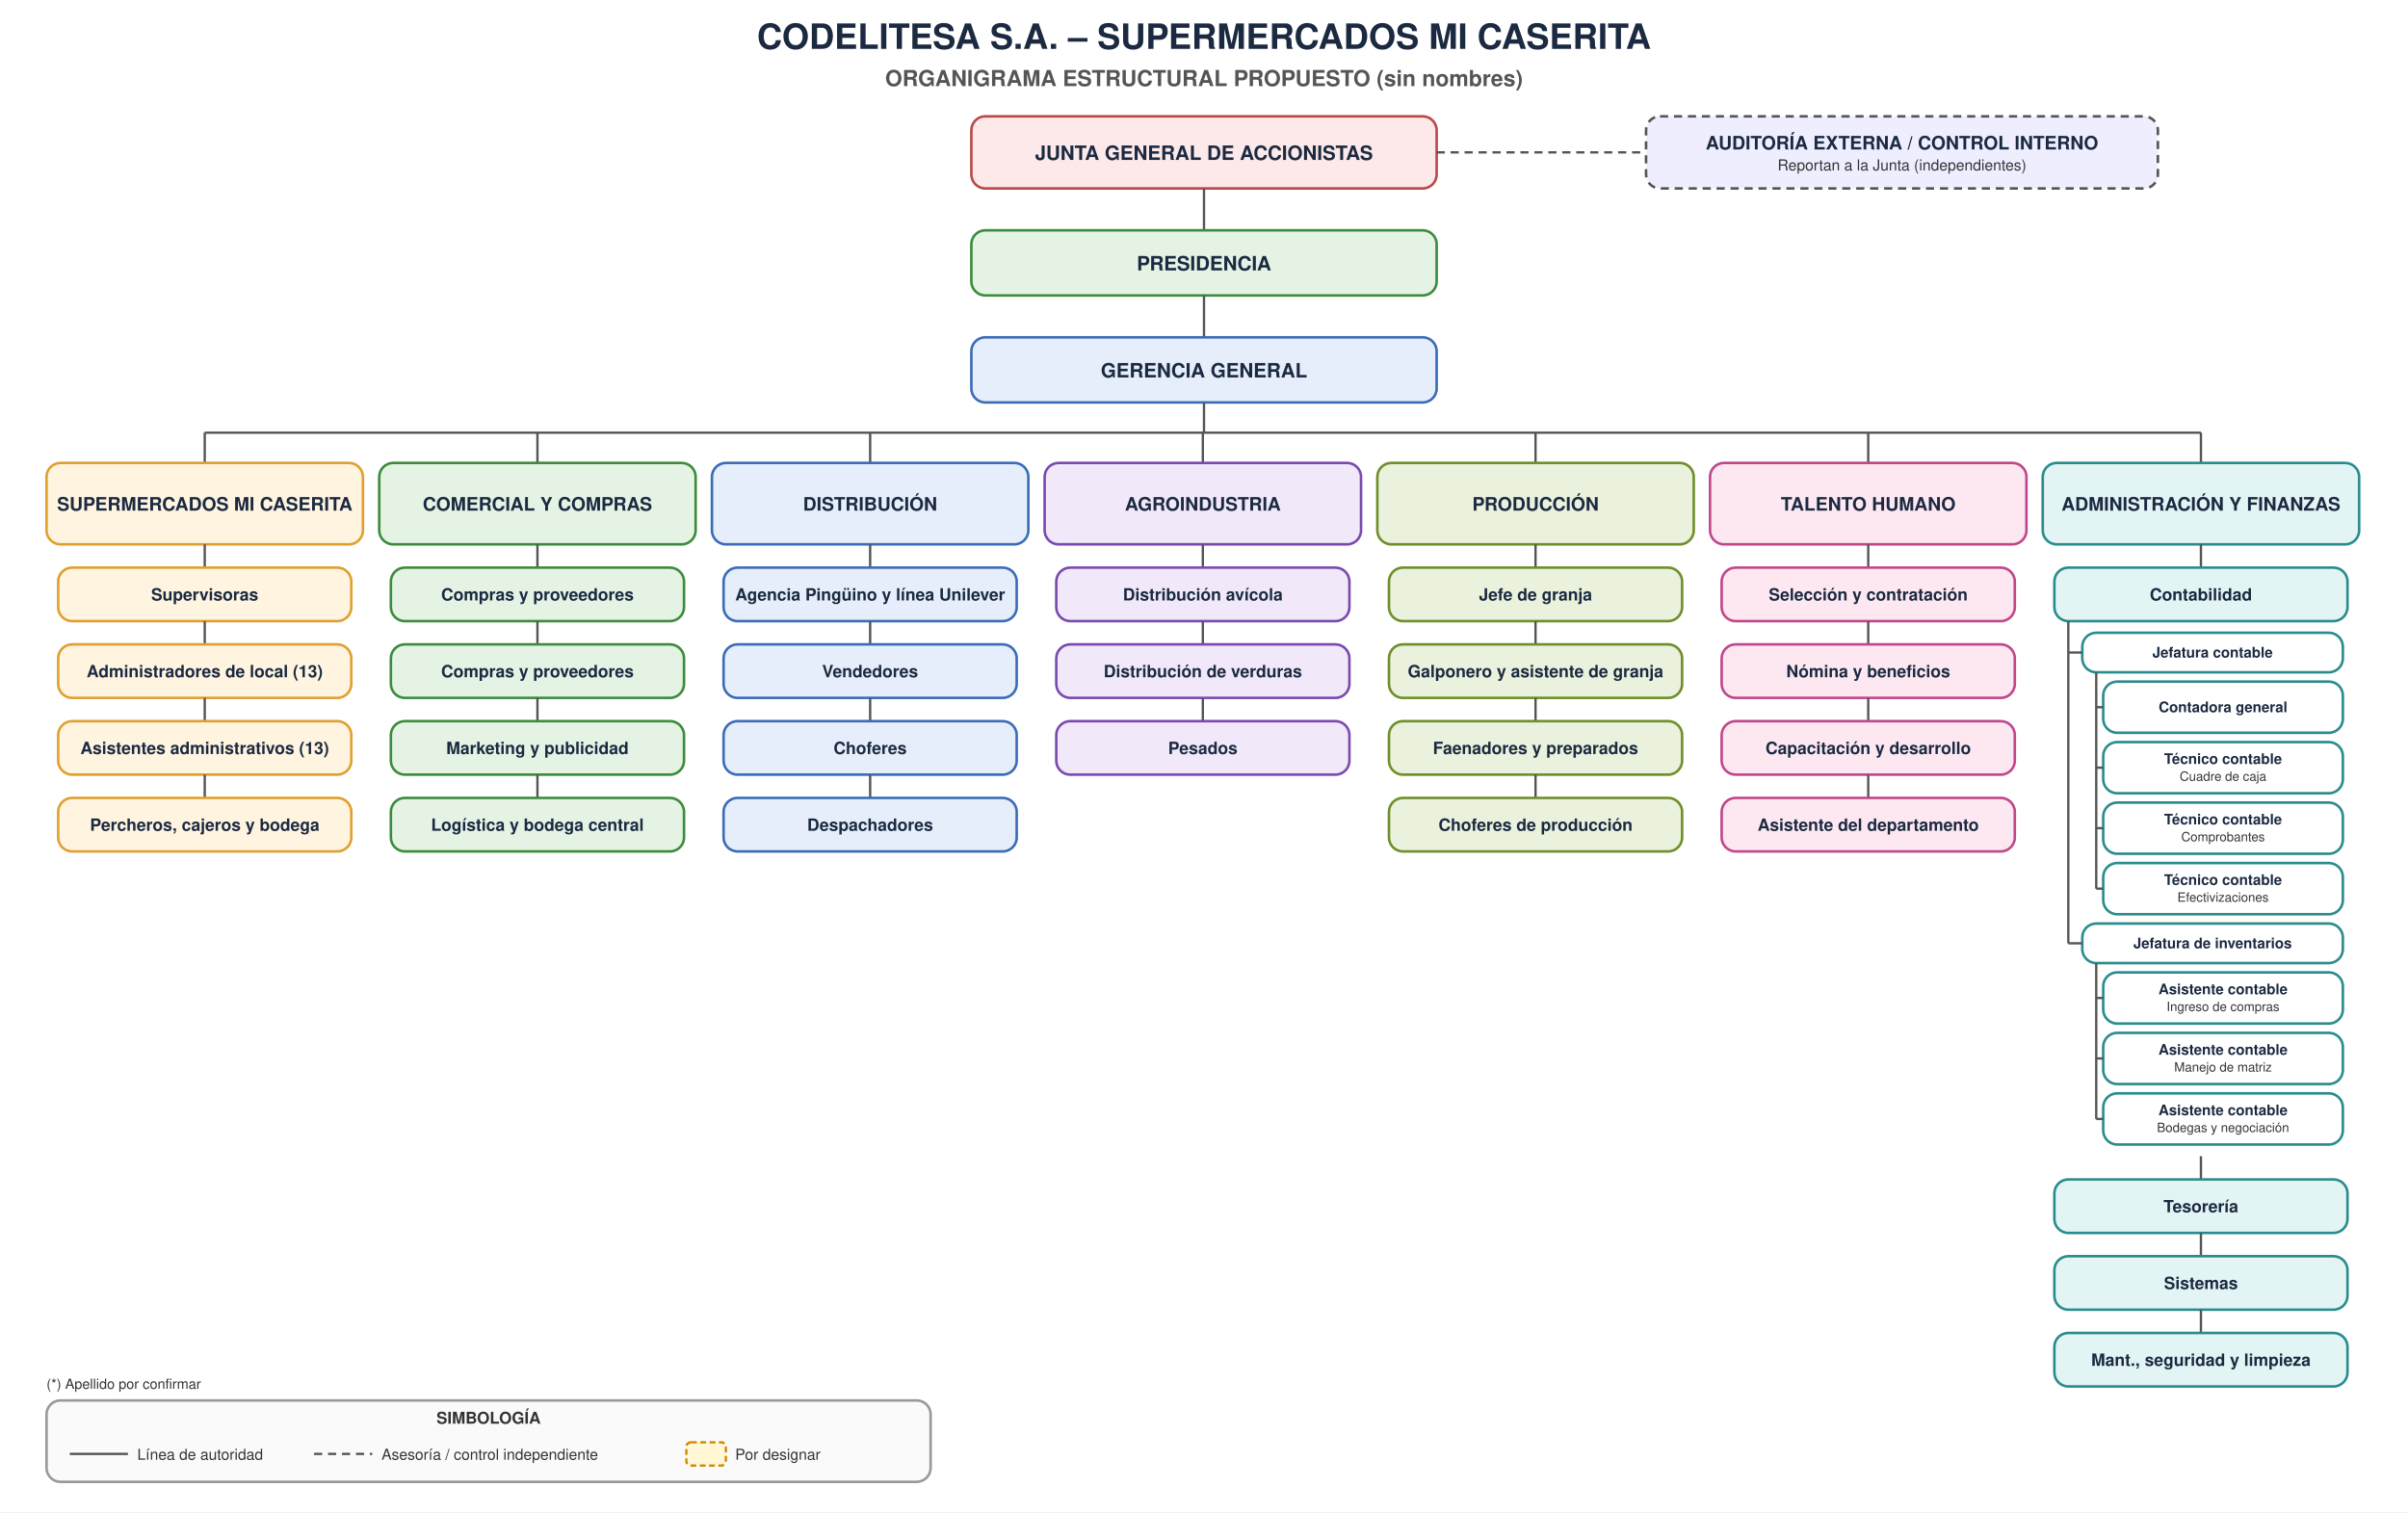
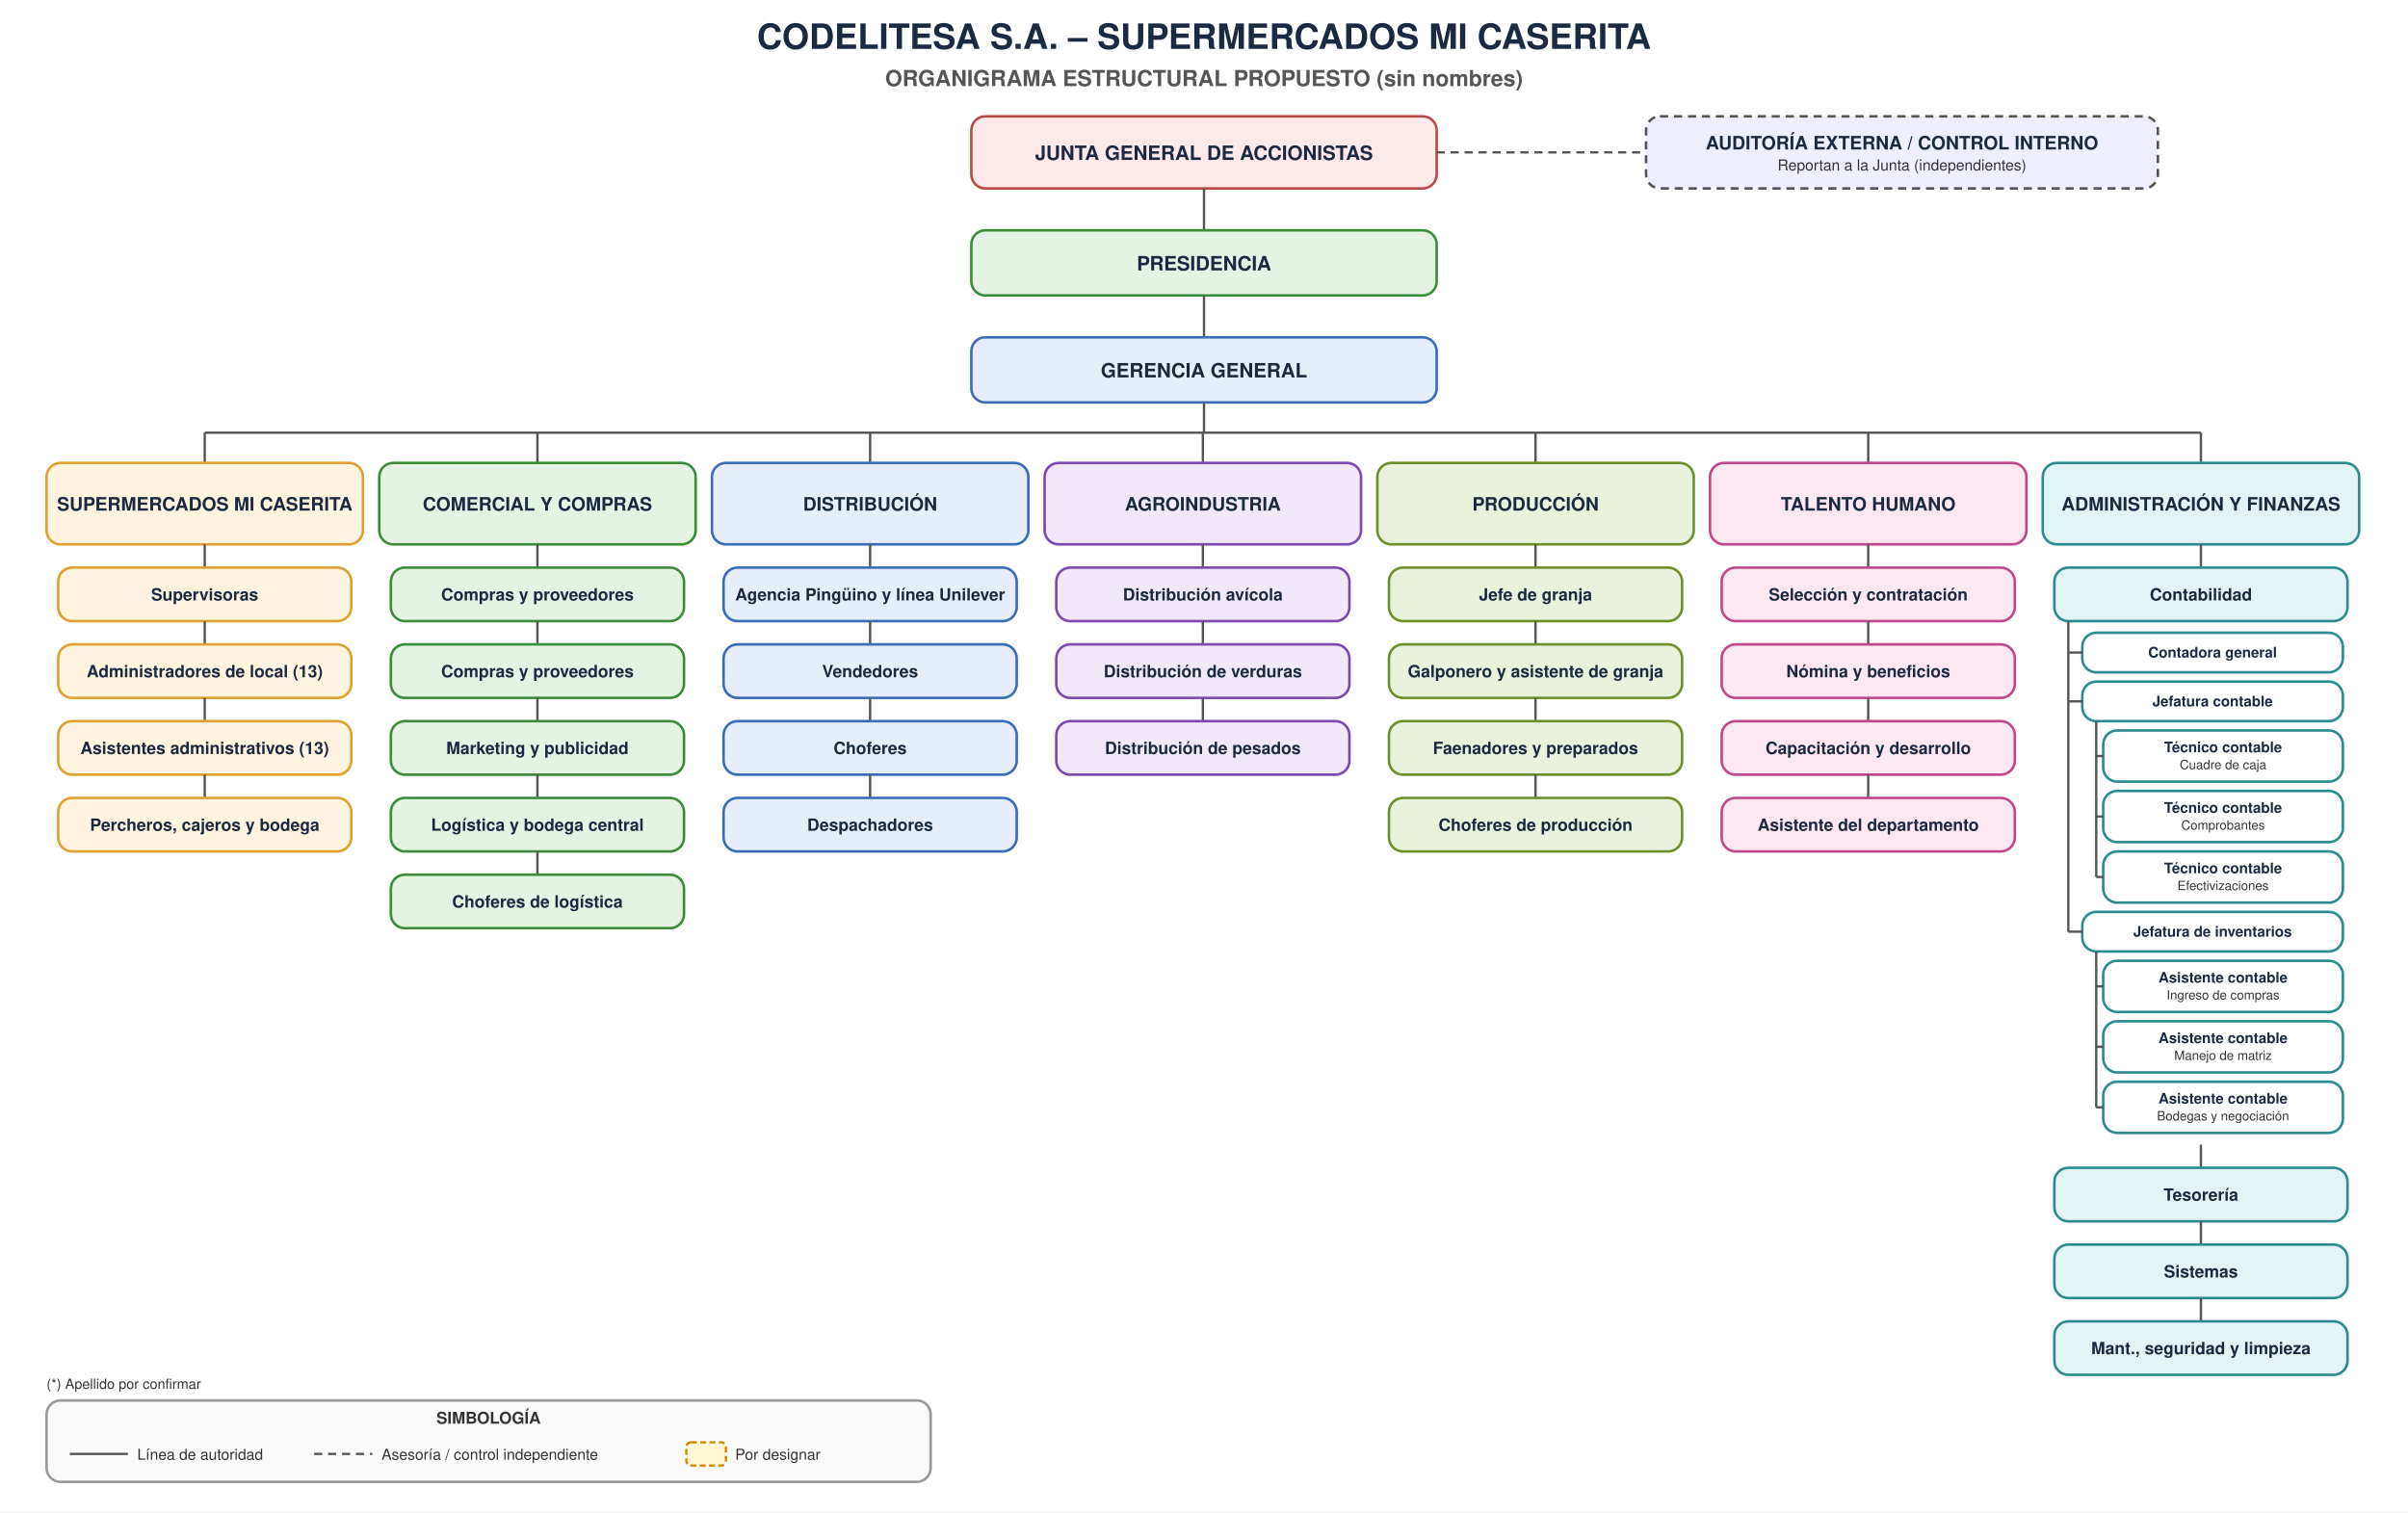
<svg xmlns="http://www.w3.org/2000/svg" width="2070" height="1300" viewBox="0 0 2070 1300" font-family="Helvetica,Arial,sans-serif">
  <rect width="100%" height="100%" fill="#fff" />
  <text x="1035.0" y="42" text-anchor="middle" font-size="30" font-weight="700" fill="#1b2a41">CODELITESA S.A. – SUPERMERCADOS MI CASERITA</text>
  <text x="1035.0" y="74" text-anchor="middle" font-size="19" font-weight="600" fill="#555">ORGANIGRAMA ESTRUCTURAL PROPUESTO (sin nombres)</text>
  <rect x="835.0" y="100" width="400" height="62" rx="12" fill="#fde9e9" stroke="#b84a4a" stroke-width="2.2" />
  <text x="1035.0" y="137.5" text-anchor="middle" font-weight="700" font-size="17" fill="#1b2a41">JUNTA GENERAL DE ACCIONISTAS</text>
  <rect x="1415.0" y="100" width="440" height="62" rx="12" fill="#eef" stroke="#555" stroke-width="2.2" stroke-dasharray="7 5" />
  <text x="1635.0" y="128.5" text-anchor="middle" font-weight="700" font-size="16" fill="#1b2a41">AUDITORÍA EXTERNA / CONTROL INTERNO</text>
  <text x="1635.0" y="146.5" text-anchor="middle" font-size="13" fill="#333" font-weight="400">Reportan a la Junta (independientes)</text>
  <path d="M1235.0,131 L1415.0,131" stroke="#555" stroke-width="2" fill="none" stroke-dasharray="7 5" />
  <path d="M1035.0,162 L1035.0,198" stroke="#555" stroke-width="2" fill="none" />
  <rect x="835.0" y="198" width="400" height="56" rx="12" fill="#e4f3e4" stroke="#3c8c3c" stroke-width="2.2" />
  <text x="1035.0" y="232.5" text-anchor="middle" font-weight="700" font-size="17" fill="#1b2a41">PRESIDENCIA</text>
  <path d="M1035.0,254 L1035.0,290" stroke="#555" stroke-width="2" fill="none" />
  <rect x="835.0" y="290" width="400" height="56" rx="12" fill="#e6eefb" stroke="#3b6cb7" stroke-width="2.2" />
  <text x="1035.0" y="324.5" text-anchor="middle" font-weight="700" font-size="17" fill="#1b2a41">GERENCIA GENERAL</text>
  <path d="M1035.0,346 L1035.0,372" stroke="#555" stroke-width="2" fill="none" />
  <path d="M176.0,372 L176.0,398" stroke="#555" stroke-width="2" fill="none" />
  <rect x="40" y="398" width="272" height="70" rx="12" fill="#fff4e0" stroke="#e0a030" stroke-width="2.2" />
  <text x="176.0" y="439.0" text-anchor="middle" font-weight="700" font-size="16" fill="#1b2a41">SUPERMERCADOS MI CASERITA</text>
  <path d="M176.0,468 L176.0,488" stroke="#555" stroke-width="2" fill="none" />
  <rect x="50" y="488" width="252" height="46" rx="12" fill="#fff4e0" stroke="#e0a030" stroke-width="2.2" />
  <text x="176.0" y="516.25" text-anchor="middle" font-weight="700" font-size="14.5" fill="#1b2a41">Supervisoras</text>
  <path d="M176.0,534 L176.0,554" stroke="#555" stroke-width="2" fill="none" />
  <rect x="50" y="554" width="252" height="46" rx="12" fill="#fff4e0" stroke="#e0a030" stroke-width="2.2" />
  <text x="176.0" y="582.25" text-anchor="middle" font-weight="700" font-size="14.5" fill="#1b2a41">Administradores de local (13)</text>
  <path d="M176.0,600 L176.0,620" stroke="#555" stroke-width="2" fill="none" />
  <rect x="50" y="620" width="252" height="46" rx="12" fill="#fff4e0" stroke="#e0a030" stroke-width="2.2" />
  <text x="176.0" y="648.25" text-anchor="middle" font-weight="700" font-size="14.5" fill="#1b2a41">Asistentes administrativos (13)</text>
  <path d="M176.0,666 L176.0,686" stroke="#555" stroke-width="2" fill="none" />
  <rect x="50" y="686" width="252" height="46" rx="12" fill="#fff4e0" stroke="#e0a030" stroke-width="2.2" />
  <text x="176.0" y="714.25" text-anchor="middle" font-weight="700" font-size="14.5" fill="#1b2a41">Percheros, cajeros y bodega</text>
  <path d="M462.0,372 L462.0,398" stroke="#555" stroke-width="2" fill="none" />
  <rect x="326" y="398" width="272" height="70" rx="12" fill="#e4f3e4" stroke="#3c8c3c" stroke-width="2.2" />
  <text x="462.0" y="439.0" text-anchor="middle" font-weight="700" font-size="16" fill="#1b2a41">COMERCIAL Y COMPRAS</text>
  <path d="M462.0,468 L462.0,488" stroke="#555" stroke-width="2" fill="none" />
  <rect x="336" y="488" width="252" height="46" rx="12" fill="#e4f3e4" stroke="#3c8c3c" stroke-width="2.2" />
  <text x="462.0" y="516.25" text-anchor="middle" font-weight="700" font-size="14.5" fill="#1b2a41">Compras y proveedores</text>
  <path d="M462.0,534 L462.0,554" stroke="#555" stroke-width="2" fill="none" />
  <rect x="336" y="554" width="252" height="46" rx="12" fill="#e4f3e4" stroke="#3c8c3c" stroke-width="2.2" />
  <text x="462.0" y="582.25" text-anchor="middle" font-weight="700" font-size="14.5" fill="#1b2a41">Compras y proveedores</text>
  <path d="M462.0,600 L462.0,620" stroke="#555" stroke-width="2" fill="none" />
  <rect x="336" y="620" width="252" height="46" rx="12" fill="#e4f3e4" stroke="#3c8c3c" stroke-width="2.2" />
  <text x="462.0" y="648.25" text-anchor="middle" font-weight="700" font-size="14.5" fill="#1b2a41">Marketing y publicidad</text>
  <path d="M462.0,666 L462.0,686" stroke="#555" stroke-width="2" fill="none" />
  <rect x="336" y="686" width="252" height="46" rx="12" fill="#e4f3e4" stroke="#3c8c3c" stroke-width="2.2" />
  <text x="462.0" y="714.25" text-anchor="middle" font-weight="700" font-size="14.5" fill="#1b2a41">Logística y bodega central</text>
+   <path d="M462.0,732 L462.0,752" stroke="#555" stroke-width="2" fill="none" />
+   <rect x="336" y="752" width="252" height="46" rx="12" fill="#e4f3e4" stroke="#3c8c3c" stroke-width="2.2" />
+   <text x="462.0" y="780.25" text-anchor="middle" font-weight="700" font-size="14.5" fill="#1b2a41">Choferes de logística</text>
  <path d="M748.0,372 L748.0,398" stroke="#555" stroke-width="2" fill="none" />
  <rect x="612" y="398" width="272" height="70" rx="12" fill="#e6eefb" stroke="#3b6cb7" stroke-width="2.2" />
  <text x="748.0" y="439.0" text-anchor="middle" font-weight="700" font-size="16" fill="#1b2a41">DISTRIBUCIÓN</text>
  <path d="M748.0,468 L748.0,488" stroke="#555" stroke-width="2" fill="none" />
  <rect x="622" y="488" width="252" height="46" rx="12" fill="#e6eefb" stroke="#3b6cb7" stroke-width="2.2" />
  <text x="748.0" y="516.25" text-anchor="middle" font-weight="700" font-size="14.5" fill="#1b2a41">Agencia Pingüino y línea Unilever</text>
  <path d="M748.0,534 L748.0,554" stroke="#555" stroke-width="2" fill="none" />
  <rect x="622" y="554" width="252" height="46" rx="12" fill="#e6eefb" stroke="#3b6cb7" stroke-width="2.2" />
  <text x="748.0" y="582.25" text-anchor="middle" font-weight="700" font-size="14.5" fill="#1b2a41">Vendedores</text>
  <path d="M748.0,600 L748.0,620" stroke="#555" stroke-width="2" fill="none" />
  <rect x="622" y="620" width="252" height="46" rx="12" fill="#e6eefb" stroke="#3b6cb7" stroke-width="2.2" />
  <text x="748.0" y="648.25" text-anchor="middle" font-weight="700" font-size="14.5" fill="#1b2a41">Choferes</text>
  <path d="M748.0,666 L748.0,686" stroke="#555" stroke-width="2" fill="none" />
  <rect x="622" y="686" width="252" height="46" rx="12" fill="#e6eefb" stroke="#3b6cb7" stroke-width="2.2" />
  <text x="748.0" y="714.25" text-anchor="middle" font-weight="700" font-size="14.5" fill="#1b2a41">Despachadores</text>
  <path d="M1034.0,372 L1034.0,398" stroke="#555" stroke-width="2" fill="none" />
  <rect x="898" y="398" width="272" height="70" rx="12" fill="#f1e8fa" stroke="#7a4ab0" stroke-width="2.2" />
  <text x="1034.0" y="439.0" text-anchor="middle" font-weight="700" font-size="16" fill="#1b2a41">AGROINDUSTRIA</text>
  <path d="M1034.0,468 L1034.0,488" stroke="#555" stroke-width="2" fill="none" />
  <rect x="908" y="488" width="252" height="46" rx="12" fill="#f1e8fa" stroke="#7a4ab0" stroke-width="2.2" />
  <text x="1034.0" y="516.25" text-anchor="middle" font-weight="700" font-size="14.5" fill="#1b2a41">Distribución avícola</text>
  <path d="M1034.0,534 L1034.0,554" stroke="#555" stroke-width="2" fill="none" />
  <rect x="908" y="554" width="252" height="46" rx="12" fill="#f1e8fa" stroke="#7a4ab0" stroke-width="2.2" />
  <text x="1034.0" y="582.25" text-anchor="middle" font-weight="700" font-size="14.5" fill="#1b2a41">Distribución de verduras</text>
  <path d="M1034.0,600 L1034.0,620" stroke="#555" stroke-width="2" fill="none" />
  <rect x="908" y="620" width="252" height="46" rx="12" fill="#f1e8fa" stroke="#7a4ab0" stroke-width="2.2" />
-   <text x="1034.0" y="648.25" text-anchor="middle" font-weight="700" font-size="14.5" fill="#1b2a41">Pesados</text>
+   <text x="1034.0" y="648.25" text-anchor="middle" font-weight="700" font-size="14.5" fill="#1b2a41">Distribución de pesados</text>
  <path d="M1320.0,372 L1320.0,398" stroke="#555" stroke-width="2" fill="none" />
  <rect x="1184" y="398" width="272" height="70" rx="12" fill="#eaf1dc" stroke="#6f8f2a" stroke-width="2.2" />
  <text x="1320.0" y="439.0" text-anchor="middle" font-weight="700" font-size="16" fill="#1b2a41">PRODUCCIÓN</text>
  <path d="M1320.0,468 L1320.0,488" stroke="#555" stroke-width="2" fill="none" />
  <rect x="1194" y="488" width="252" height="46" rx="12" fill="#eaf1dc" stroke="#6f8f2a" stroke-width="2.2" />
  <text x="1320.0" y="516.25" text-anchor="middle" font-weight="700" font-size="14.5" fill="#1b2a41">Jefe de granja</text>
  <path d="M1320.0,534 L1320.0,554" stroke="#555" stroke-width="2" fill="none" />
  <rect x="1194" y="554" width="252" height="46" rx="12" fill="#eaf1dc" stroke="#6f8f2a" stroke-width="2.2" />
  <text x="1320.0" y="582.25" text-anchor="middle" font-weight="700" font-size="14.5" fill="#1b2a41">Galponero y asistente de granja</text>
  <path d="M1320.0,600 L1320.0,620" stroke="#555" stroke-width="2" fill="none" />
  <rect x="1194" y="620" width="252" height="46" rx="12" fill="#eaf1dc" stroke="#6f8f2a" stroke-width="2.2" />
  <text x="1320.0" y="648.25" text-anchor="middle" font-weight="700" font-size="14.5" fill="#1b2a41">Faenadores y preparados</text>
  <path d="M1320.0,666 L1320.0,686" stroke="#555" stroke-width="2" fill="none" />
  <rect x="1194" y="686" width="252" height="46" rx="12" fill="#eaf1dc" stroke="#6f8f2a" stroke-width="2.2" />
  <text x="1320.0" y="714.25" text-anchor="middle" font-weight="700" font-size="14.5" fill="#1b2a41">Choferes de producción</text>
  <path d="M1606.0,372 L1606.0,398" stroke="#555" stroke-width="2" fill="none" />
  <rect x="1470" y="398" width="272" height="70" rx="12" fill="#fde8f1" stroke="#c0478a" stroke-width="2.2" />
  <text x="1606.0" y="439.0" text-anchor="middle" font-weight="700" font-size="16" fill="#1b2a41">TALENTO HUMANO</text>
  <path d="M1606.0,468 L1606.0,488" stroke="#555" stroke-width="2" fill="none" />
  <rect x="1480" y="488" width="252" height="46" rx="12" fill="#fde8f1" stroke="#c0478a" stroke-width="2.2" />
  <text x="1606.0" y="516.25" text-anchor="middle" font-weight="700" font-size="14.5" fill="#1b2a41">Selección y contratación</text>
  <path d="M1606.0,534 L1606.0,554" stroke="#555" stroke-width="2" fill="none" />
  <rect x="1480" y="554" width="252" height="46" rx="12" fill="#fde8f1" stroke="#c0478a" stroke-width="2.2" />
  <text x="1606.0" y="582.25" text-anchor="middle" font-weight="700" font-size="14.5" fill="#1b2a41">Nómina y beneficios</text>
  <path d="M1606.0,600 L1606.0,620" stroke="#555" stroke-width="2" fill="none" />
  <rect x="1480" y="620" width="252" height="46" rx="12" fill="#fde8f1" stroke="#c0478a" stroke-width="2.2" />
  <text x="1606.0" y="648.25" text-anchor="middle" font-weight="700" font-size="14.5" fill="#1b2a41">Capacitación y desarrollo</text>
  <path d="M1606.0,666 L1606.0,686" stroke="#555" stroke-width="2" fill="none" />
  <rect x="1480" y="686" width="252" height="46" rx="12" fill="#fde8f1" stroke="#c0478a" stroke-width="2.2" />
  <text x="1606.0" y="714.25" text-anchor="middle" font-weight="700" font-size="14.5" fill="#1b2a41">Asistente del departamento</text>
  <path d="M1892.0,372 L1892.0,398" stroke="#555" stroke-width="2" fill="none" />
  <rect x="1756" y="398" width="272" height="70" rx="12" fill="#e3f4f4" stroke="#2a8c8c" stroke-width="2.2" />
  <text x="1892.0" y="439.0" text-anchor="middle" font-weight="700" font-size="16" fill="#1b2a41">ADMINISTRACIÓN Y FINANZAS</text>
  <path d="M1892.0,468 L1892.0,488" stroke="#555" stroke-width="2" fill="none" />
  <rect x="1766" y="488" width="252" height="46" rx="12" fill="#e3f4f4" stroke="#2a8c8c" stroke-width="2.2" />
  <text x="1892.0" y="516.25" text-anchor="middle" font-weight="700" font-size="14.5" fill="#1b2a41">Contabilidad</text>
  <rect x="1790" y="544" width="224" height="34" rx="12" fill="#fff" stroke="#2a8c8c" stroke-width="2.2" />
-   <text x="1902.0" y="565.25" text-anchor="middle" font-weight="700" font-size="12.5" fill="#1b2a41">Jefatura contable</text>
-   <rect x="1808" y="586" width="206" height="44" rx="12" fill="#fff" stroke="#2a8c8c" stroke-width="2.2" />
-   <text x="1911.0" y="612.25" text-anchor="middle" font-weight="700" font-size="12.5" fill="#1b2a41">Contadora general</text>
-   <rect x="1808" y="638" width="206" height="44" rx="12" fill="#fff" stroke="#2a8c8c" stroke-width="2.2" />
-   <text x="1911.0" y="656.75" text-anchor="middle" font-weight="700" font-size="12.5" fill="#1b2a41">Técnico contable</text>
-   <text x="1911.0" y="671.25" text-anchor="middle" font-size="11" fill="#333" font-weight="400">Cuadre de caja</text>
-   <rect x="1808" y="690" width="206" height="44" rx="12" fill="#fff" stroke="#2a8c8c" stroke-width="2.2" />
-   <text x="1911.0" y="708.75" text-anchor="middle" font-weight="700" font-size="12.5" fill="#1b2a41">Técnico contable</text>
-   <text x="1911.0" y="723.25" text-anchor="middle" font-size="11" fill="#333" font-weight="400">Comprobantes</text>
-   <rect x="1808" y="742" width="206" height="44" rx="12" fill="#fff" stroke="#2a8c8c" stroke-width="2.2" />
-   <text x="1911.0" y="760.75" text-anchor="middle" font-weight="700" font-size="12.5" fill="#1b2a41">Técnico contable</text>
-   <text x="1911.0" y="775.25" text-anchor="middle" font-size="11" fill="#333" font-weight="400">Efectivizaciones</text>
-   <rect x="1790" y="794" width="224" height="34" rx="12" fill="#fff" stroke="#2a8c8c" stroke-width="2.2" />
-   <text x="1902.0" y="815.25" text-anchor="middle" font-weight="700" font-size="12.5" fill="#1b2a41">Jefatura de inventarios</text>
-   <rect x="1808" y="836" width="206" height="44" rx="12" fill="#fff" stroke="#2a8c8c" stroke-width="2.2" />
-   <text x="1911.0" y="854.75" text-anchor="middle" font-weight="700" font-size="12.5" fill="#1b2a41">Asistente contable</text>
-   <text x="1911.0" y="869.25" text-anchor="middle" font-size="11" fill="#333" font-weight="400">Ingreso de compras</text>
-   <rect x="1808" y="888" width="206" height="44" rx="12" fill="#fff" stroke="#2a8c8c" stroke-width="2.2" />
-   <text x="1911.0" y="906.75" text-anchor="middle" font-weight="700" font-size="12.5" fill="#1b2a41">Asistente contable</text>
-   <text x="1911.0" y="921.25" text-anchor="middle" font-size="11" fill="#333" font-weight="400">Manejo de matriz</text>
-   <rect x="1808" y="940" width="206" height="44" rx="12" fill="#fff" stroke="#2a8c8c" stroke-width="2.2" />
-   <text x="1911.0" y="958.75" text-anchor="middle" font-weight="700" font-size="12.5" fill="#1b2a41">Asistente contable</text>
-   <text x="1911.0" y="973.25" text-anchor="middle" font-size="11" fill="#333" font-weight="400">Bodegas y negociación</text>
-   <path d="M1778,534 L1778,811.0" stroke="#555" stroke-width="2" fill="none" />
+   <text x="1902.0" y="565.25" text-anchor="middle" font-weight="700" font-size="12.5" fill="#1b2a41">Contadora general</text>
+   <rect x="1790" y="586" width="224" height="34" rx="12" fill="#fff" stroke="#2a8c8c" stroke-width="2.2" />
+   <text x="1902.0" y="607.25" text-anchor="middle" font-weight="700" font-size="12.5" fill="#1b2a41">Jefatura contable</text>
+   <rect x="1808" y="628" width="206" height="44" rx="12" fill="#fff" stroke="#2a8c8c" stroke-width="2.2" />
+   <text x="1911.0" y="646.75" text-anchor="middle" font-weight="700" font-size="12.5" fill="#1b2a41">Técnico contable</text>
+   <text x="1911.0" y="661.25" text-anchor="middle" font-size="11" fill="#333" font-weight="400">Cuadre de caja</text>
+   <rect x="1808" y="680" width="206" height="44" rx="12" fill="#fff" stroke="#2a8c8c" stroke-width="2.2" />
+   <text x="1911.0" y="698.75" text-anchor="middle" font-weight="700" font-size="12.5" fill="#1b2a41">Técnico contable</text>
+   <text x="1911.0" y="713.25" text-anchor="middle" font-size="11" fill="#333" font-weight="400">Comprobantes</text>
+   <rect x="1808" y="732" width="206" height="44" rx="12" fill="#fff" stroke="#2a8c8c" stroke-width="2.2" />
+   <text x="1911.0" y="750.75" text-anchor="middle" font-weight="700" font-size="12.5" fill="#1b2a41">Técnico contable</text>
+   <text x="1911.0" y="765.25" text-anchor="middle" font-size="11" fill="#333" font-weight="400">Efectivizaciones</text>
+   <rect x="1790" y="784" width="224" height="34" rx="12" fill="#fff" stroke="#2a8c8c" stroke-width="2.2" />
+   <text x="1902.0" y="805.25" text-anchor="middle" font-weight="700" font-size="12.5" fill="#1b2a41">Jefatura de inventarios</text>
+   <rect x="1808" y="826" width="206" height="44" rx="12" fill="#fff" stroke="#2a8c8c" stroke-width="2.2" />
+   <text x="1911.0" y="844.75" text-anchor="middle" font-weight="700" font-size="12.5" fill="#1b2a41">Asistente contable</text>
+   <text x="1911.0" y="859.25" text-anchor="middle" font-size="11" fill="#333" font-weight="400">Ingreso de compras</text>
+   <rect x="1808" y="878" width="206" height="44" rx="12" fill="#fff" stroke="#2a8c8c" stroke-width="2.2" />
+   <text x="1911.0" y="896.75" text-anchor="middle" font-weight="700" font-size="12.5" fill="#1b2a41">Asistente contable</text>
+   <text x="1911.0" y="911.25" text-anchor="middle" font-size="11" fill="#333" font-weight="400">Manejo de matriz</text>
+   <rect x="1808" y="930" width="206" height="44" rx="12" fill="#fff" stroke="#2a8c8c" stroke-width="2.2" />
+   <text x="1911.0" y="948.75" text-anchor="middle" font-weight="700" font-size="12.5" fill="#1b2a41">Asistente contable</text>
+   <text x="1911.0" y="963.25" text-anchor="middle" font-size="11" fill="#333" font-weight="400">Bodegas y negociación</text>
+   <path d="M1778,534 L1778,801.0" stroke="#555" stroke-width="2" fill="none" />
  <path d="M1778,561.0 L1790,561.0" stroke="#555" stroke-width="2" fill="none" />
-   <path d="M1778,811.0 L1790,811.0" stroke="#555" stroke-width="2" fill="none" />
-   <path d="M1802,578 L1802,764.0" stroke="#555" stroke-width="2" fill="none" />
-   <path d="M1802,608.0 L1808,608.0" stroke="#555" stroke-width="2" fill="none" />
-   <path d="M1802,660.0 L1808,660.0" stroke="#555" stroke-width="2" fill="none" />
-   <path d="M1802,712.0 L1808,712.0" stroke="#555" stroke-width="2" fill="none" />
-   <path d="M1802,764.0 L1808,764.0" stroke="#555" stroke-width="2" fill="none" />
-   <path d="M1802,828 L1802,962.0" stroke="#555" stroke-width="2" fill="none" />
-   <path d="M1802,858.0 L1808,858.0" stroke="#555" stroke-width="2" fill="none" />
-   <path d="M1802,910.0 L1808,910.0" stroke="#555" stroke-width="2" fill="none" />
-   <path d="M1802,962.0 L1808,962.0" stroke="#555" stroke-width="2" fill="none" />
-   <path d="M1892.0,994 L1892.0,1014" stroke="#555" stroke-width="2" fill="none" />
-   <rect x="1766" y="1014" width="252" height="46" rx="12" fill="#e3f4f4" stroke="#2a8c8c" stroke-width="2.2" />
-   <text x="1892.0" y="1042.25" text-anchor="middle" font-weight="700" font-size="14.5" fill="#1b2a41">Tesorería</text>
-   <path d="M1892.0,1060 L1892.0,1080" stroke="#555" stroke-width="2" fill="none" />
-   <rect x="1766" y="1080" width="252" height="46" rx="12" fill="#e3f4f4" stroke="#2a8c8c" stroke-width="2.2" />
-   <text x="1892.0" y="1108.25" text-anchor="middle" font-weight="700" font-size="14.5" fill="#1b2a41">Sistemas</text>
-   <path d="M1892.0,1126 L1892.0,1146" stroke="#555" stroke-width="2" fill="none" />
-   <rect x="1766" y="1146" width="252" height="46" rx="12" fill="#e3f4f4" stroke="#2a8c8c" stroke-width="2.2" />
-   <text x="1892.0" y="1174.25" text-anchor="middle" font-weight="700" font-size="14.5" fill="#1b2a41">Mant., seguridad y limpieza</text>
+   <path d="M1778,603.0 L1790,603.0" stroke="#555" stroke-width="2" fill="none" />
+   <path d="M1778,801.0 L1790,801.0" stroke="#555" stroke-width="2" fill="none" />
+   <path d="M1802,620 L1802,754.0" stroke="#555" stroke-width="2" fill="none" />
+   <path d="M1802,650.0 L1808,650.0" stroke="#555" stroke-width="2" fill="none" />
+   <path d="M1802,702.0 L1808,702.0" stroke="#555" stroke-width="2" fill="none" />
+   <path d="M1802,754.0 L1808,754.0" stroke="#555" stroke-width="2" fill="none" />
+   <path d="M1802,818 L1802,952.0" stroke="#555" stroke-width="2" fill="none" />
+   <path d="M1802,848.0 L1808,848.0" stroke="#555" stroke-width="2" fill="none" />
+   <path d="M1802,900.0 L1808,900.0" stroke="#555" stroke-width="2" fill="none" />
+   <path d="M1802,952.0 L1808,952.0" stroke="#555" stroke-width="2" fill="none" />
+   <path d="M1892.0,984 L1892.0,1004" stroke="#555" stroke-width="2" fill="none" />
+   <rect x="1766" y="1004" width="252" height="46" rx="12" fill="#e3f4f4" stroke="#2a8c8c" stroke-width="2.2" />
+   <text x="1892.0" y="1032.25" text-anchor="middle" font-weight="700" font-size="14.5" fill="#1b2a41">Tesorería</text>
+   <path d="M1892.0,1050 L1892.0,1070" stroke="#555" stroke-width="2" fill="none" />
+   <rect x="1766" y="1070" width="252" height="46" rx="12" fill="#e3f4f4" stroke="#2a8c8c" stroke-width="2.2" />
+   <text x="1892.0" y="1098.25" text-anchor="middle" font-weight="700" font-size="14.5" fill="#1b2a41">Sistemas</text>
+   <path d="M1892.0,1116 L1892.0,1136" stroke="#555" stroke-width="2" fill="none" />
+   <rect x="1766" y="1136" width="252" height="46" rx="12" fill="#e3f4f4" stroke="#2a8c8c" stroke-width="2.2" />
+   <text x="1892.0" y="1164.25" text-anchor="middle" font-weight="700" font-size="14.5" fill="#1b2a41">Mant., seguridad y limpieza</text>
  <path d="M176.0,372 L1892.0,372" stroke="#555" stroke-width="2" fill="none" />
  <rect x="40" y="1204" width="760" height="70" rx="12" fill="#fafafa" stroke="#999" stroke-width="2.2" />
  <text x="420.0" y="1244.0" text-anchor="middle" font-weight="700" font-size="14" fill="#1b2a41" />
  <text x="420" y="1224" text-anchor="middle" font-size="14" font-weight="700" fill="#333">SIMBOLOGÍA</text>
  <path d="M60,1250 L110,1250" stroke="#555" stroke-width="2" fill="none" />
  <text x="118" y="1255" text-anchor="start" font-size="13" font-weight="400" fill="#333">Línea de autoridad</text>
  <path d="M270,1250 L320,1250" stroke="#555" stroke-width="2" fill="none" stroke-dasharray="7 5" />
  <text x="328" y="1255" text-anchor="start" font-size="13" font-weight="400" fill="#333">Asesoría / control independiente</text>
  <rect x="590" y="1240" width="34" height="20" rx="4" fill="#fff7d6" stroke="#d08a00" stroke-width="2" stroke-dasharray="5 3" />
  <text x="632" y="1255" text-anchor="start" font-size="13" font-weight="400" fill="#333">Por designar</text>
  <text x="40" y="1194" text-anchor="start" font-size="12" font-weight="400" fill="#333">(*) Apellido por confirmar</text>
</svg>
